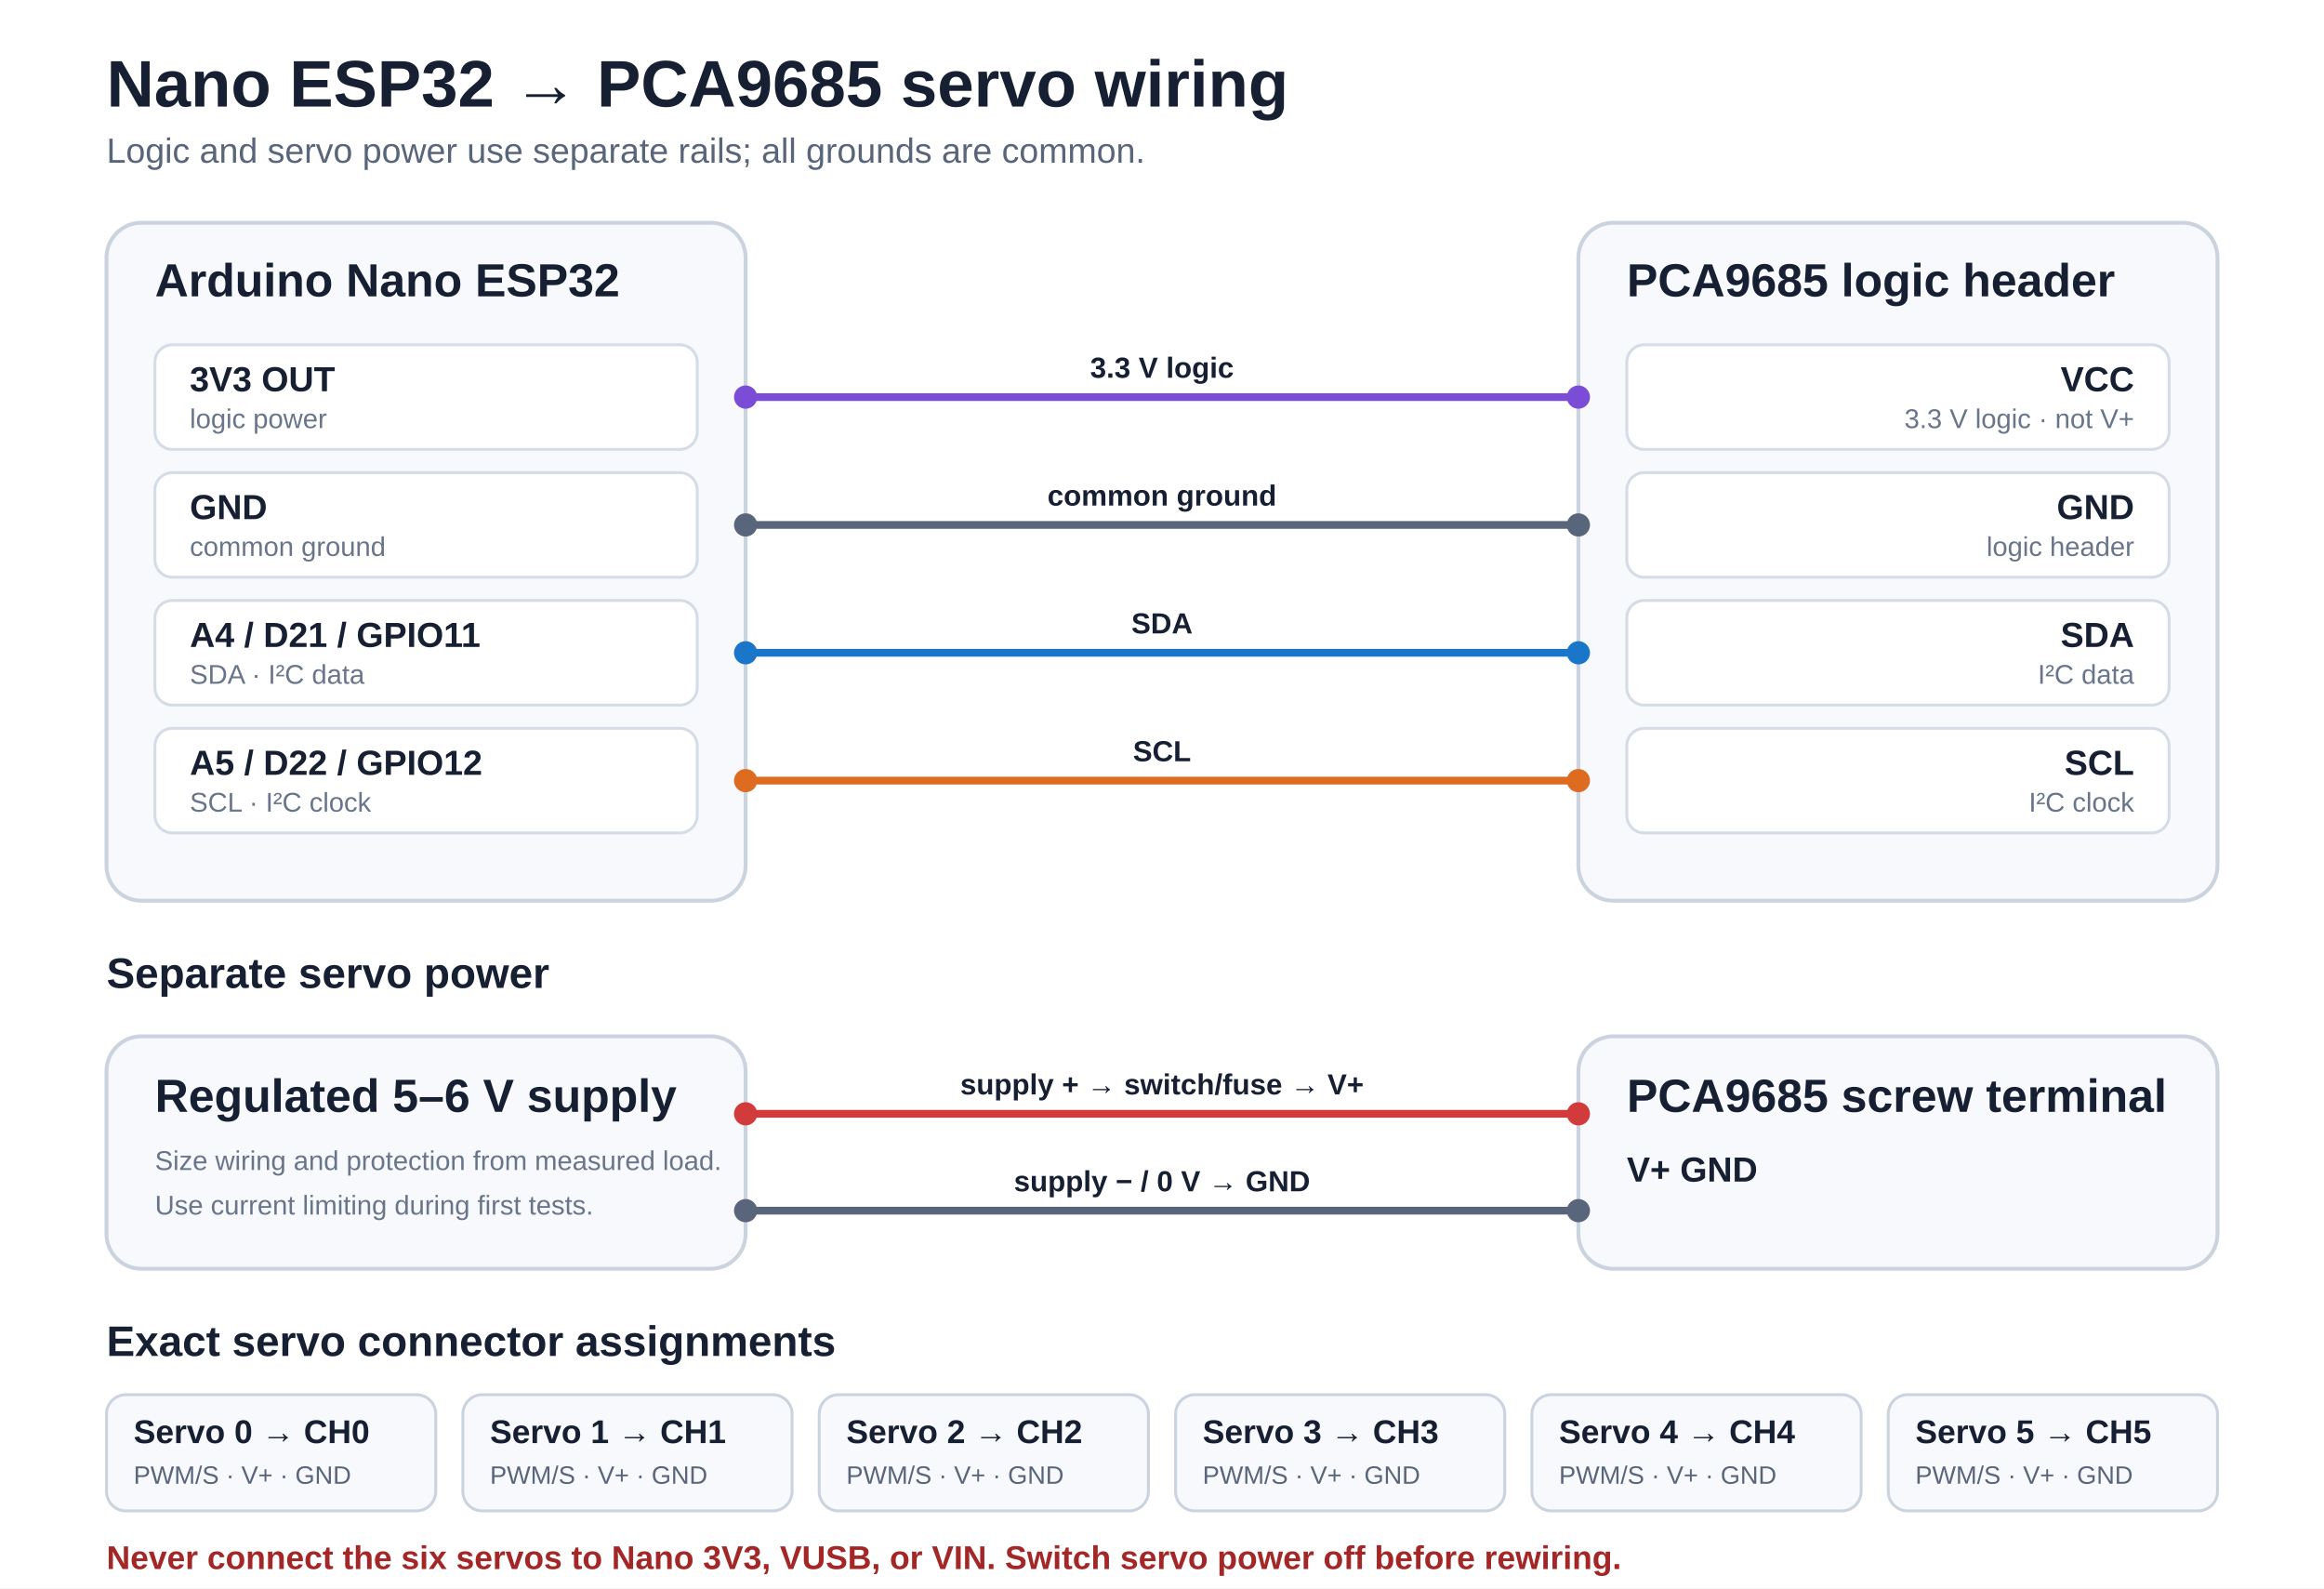
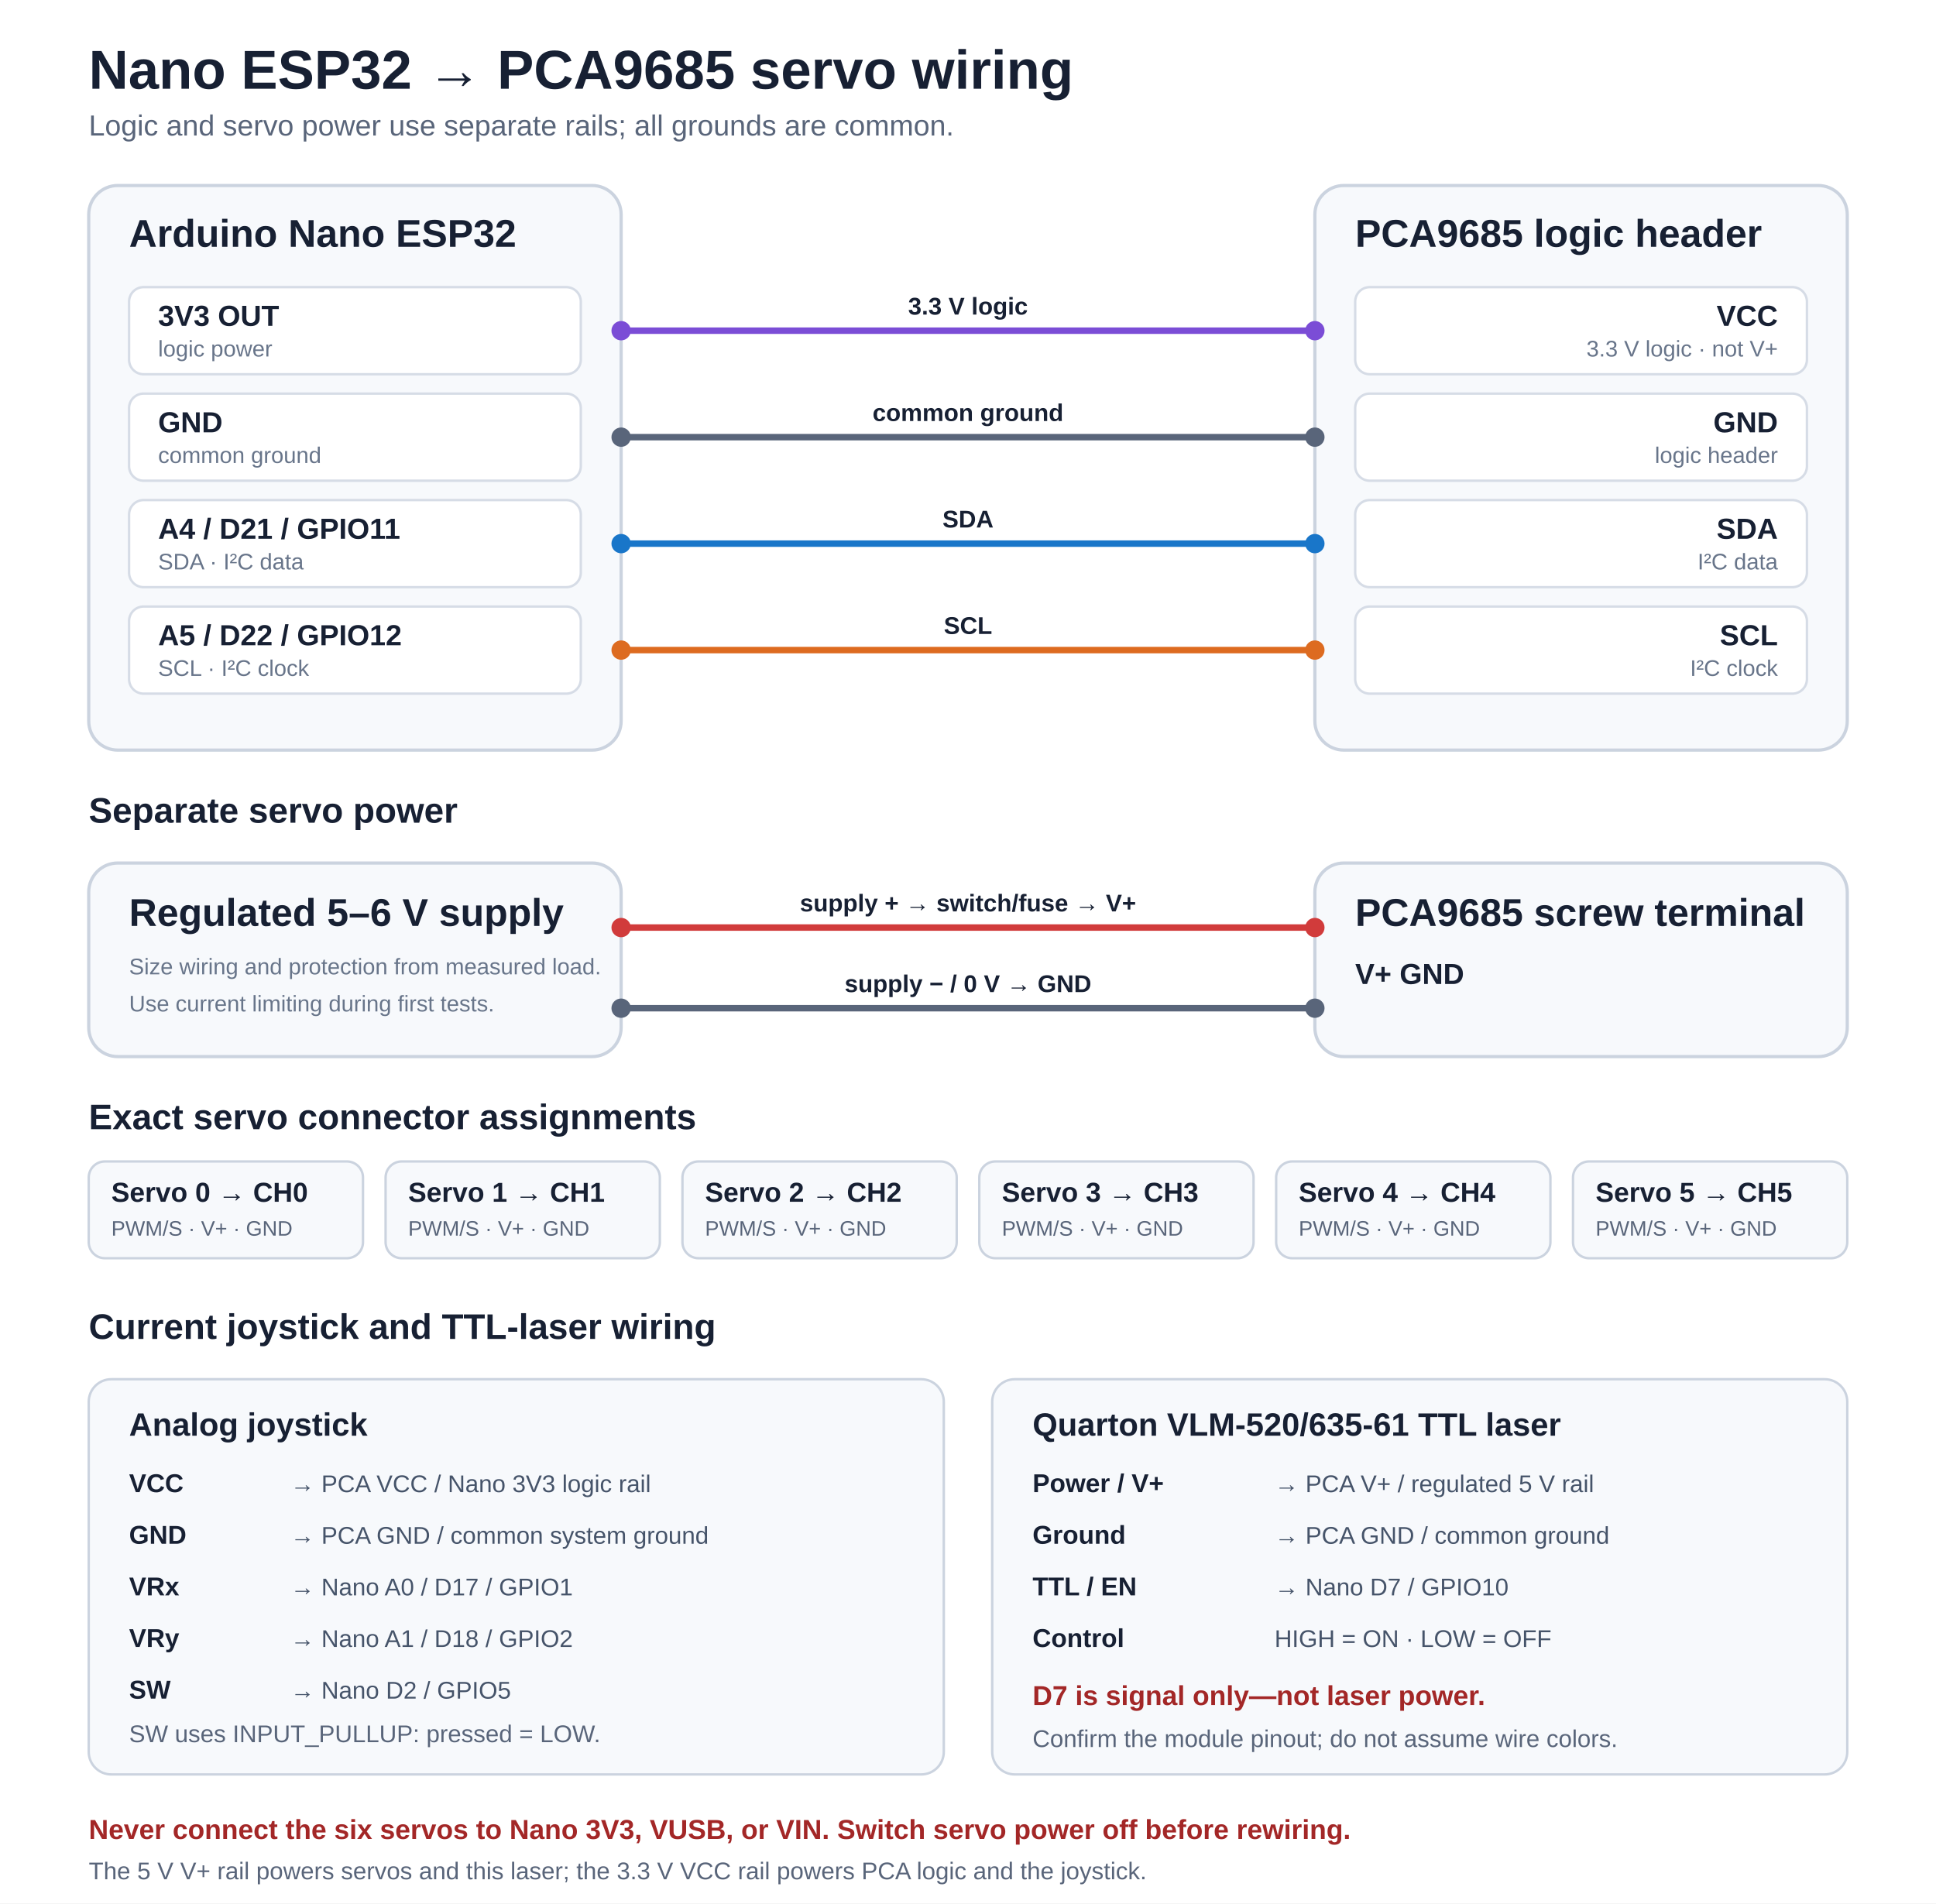
- <svg xmlns="http://www.w3.org/2000/svg" width="1200" height="820" viewBox="0 0 1200 820" role="img" aria-labelledby="title desc">
-   <rect width="1200" height="820" fill="#ffffff" />
+ <svg xmlns="http://www.w3.org/2000/svg" width="1200" height="1180" viewBox="0 0 1200 1180" role="img" aria-labelledby="title desc">
+   <rect width="1200" height="1180" fill="#ffffff" />
  <style>
    text { font-family: -apple-system, BlinkMacSystemFont, "Segoe UI", Arial, sans-serif; fill: #172033; }
    .title { font-size: 34px; font-weight: 600; }
    .subtitle { font-size: 18px; fill: #59657a; }
    .board { fill: #f7f9fc; stroke: #cbd3df; stroke-width: 2; rx: 18; }
    .board-title { font-size: 24px; font-weight: 600; }
    .pin { fill: #ffffff; stroke: #d6dce6; stroke-width: 1.5; rx: 9; }
    .pin-name { font-size: 18px; font-weight: 600; }
    .pin-note { font-size: 14px; fill: #68758a; }
    .wire-label { font-size: 15px; font-weight: 600; }
    .section { font-size: 22px; font-weight: 600; }
    .channel { fill: #f7f9fc; stroke: #cbd3df; stroke-width: 1.5; rx: 10; }
    .channel-title { font-size: 17px; font-weight: 600; }
    .channel-pins { font-size: 13px; fill: #59657a; }
    .warning { font-size: 17px; font-weight: 600; fill: #a32727; }
    .note { font-size: 15px; fill: #59657a; }
+     .control { fill: #f7f9fc; stroke: #cbd3df; stroke-width: 1.5; rx: 14; }
+     .control-title { font-size: 20px; font-weight: 600; }
+     .control-pin { font-size: 16px; font-weight: 600; }
+     .control-value { font-size: 15px; fill: #46546a; }
  </style>
  <text class="title" x="55" y="55">Nano ESP32 → PCA9685 servo wiring</text>
  <text class="subtitle" x="55" y="84">Logic and servo power use separate rails; all grounds are common.</text>
  <rect class="board" x="55" y="115" width="330" height="350" />
  <text class="board-title" x="80" y="153">Arduino Nano ESP32</text>
  <rect class="pin" x="80" y="178" width="280" height="54" />
  <text class="pin-name" x="98" y="202">3V3 OUT</text>
  <text class="pin-note" x="98" y="221">logic power</text>
  <rect class="pin" x="80" y="244" width="280" height="54" />
  <text class="pin-name" x="98" y="268">GND</text>
  <text class="pin-note" x="98" y="287">common ground</text>
  <rect class="pin" x="80" y="310" width="280" height="54" />
  <text class="pin-name" x="98" y="334">A4 / D21 / GPIO11</text>
  <text class="pin-note" x="98" y="353">SDA · I²C data</text>
  <rect class="pin" x="80" y="376" width="280" height="54" />
  <text class="pin-name" x="98" y="400">A5 / D22 / GPIO12</text>
  <text class="pin-note" x="98" y="419">SCL · I²C clock</text>
  <rect class="board" x="815" y="115" width="330" height="350" />
  <text class="board-title" x="840" y="153">PCA9685 logic header</text>
  <rect class="pin" x="840" y="178" width="280" height="54" />
  <text class="pin-name" text-anchor="end" x="1102" y="202">VCC</text>
  <text class="pin-note" text-anchor="end" x="1102" y="221">3.3 V logic · not V+</text>
  <rect class="pin" x="840" y="244" width="280" height="54" />
  <text class="pin-name" text-anchor="end" x="1102" y="268">GND</text>
  <text class="pin-note" text-anchor="end" x="1102" y="287">logic header</text>
  <rect class="pin" x="840" y="310" width="280" height="54" />
  <text class="pin-name" text-anchor="end" x="1102" y="334">SDA</text>
  <text class="pin-note" text-anchor="end" x="1102" y="353">I²C data</text>
  <rect class="pin" x="840" y="376" width="280" height="54" />
  <text class="pin-name" text-anchor="end" x="1102" y="400">SCL</text>
  <text class="pin-note" text-anchor="end" x="1102" y="419">I²C clock</text>
  <line x1="385" y1="205" x2="815" y2="205" stroke="#7b4dd6" stroke-width="4" />
  <circle cx="385" cy="205" r="6" fill="#7b4dd6" />
  <circle cx="815" cy="205" r="6" fill="#7b4dd6" />
  <text class="wire-label" text-anchor="middle" x="600" y="195" fill="#7b4dd6">3.3 V logic</text>
  <line x1="385" y1="271" x2="815" y2="271" stroke="#59657a" stroke-width="4" />
  <circle cx="385" cy="271" r="6" fill="#59657a" />
  <circle cx="815" cy="271" r="6" fill="#59657a" />
  <text class="wire-label" text-anchor="middle" x="600" y="261">common ground</text>
  <line x1="385" y1="337" x2="815" y2="337" stroke="#1976c9" stroke-width="4" />
  <circle cx="385" cy="337" r="6" fill="#1976c9" />
  <circle cx="815" cy="337" r="6" fill="#1976c9" />
  <text class="wire-label" text-anchor="middle" x="600" y="327" fill="#1976c9">SDA</text>
  <line x1="385" y1="403" x2="815" y2="403" stroke="#dd6b20" stroke-width="4" />
  <circle cx="385" cy="403" r="6" fill="#dd6b20" />
  <circle cx="815" cy="403" r="6" fill="#dd6b20" />
  <text class="wire-label" text-anchor="middle" x="600" y="393" fill="#dd6b20">SCL</text>
  <text class="section" x="55" y="510">Separate servo power</text>
  <rect class="board" x="55" y="535" width="330" height="120" />
  <text class="board-title" x="80" y="574">Regulated 5–6 V supply</text>
  <text class="pin-note" x="80" y="604">Size wiring and protection from measured load.</text>
  <text class="pin-note" x="80" y="627">Use current limiting during first tests.</text>
  <rect class="board" x="815" y="535" width="330" height="120" />
  <text class="board-title" x="840" y="574">PCA9685 screw terminal</text>
  <text class="pin-name" x="840" y="610">V+   GND</text>
  <line x1="385" y1="575" x2="815" y2="575" stroke="#d13b3b" stroke-width="4" />
  <circle cx="385" cy="575" r="6" fill="#d13b3b" />
  <circle cx="815" cy="575" r="6" fill="#d13b3b" />
  <text class="wire-label" text-anchor="middle" x="600" y="565" fill="#d13b3b">supply + → switch/fuse → V+</text>
  <line x1="385" y1="625" x2="815" y2="625" stroke="#59657a" stroke-width="4" />
  <circle cx="385" cy="625" r="6" fill="#59657a" />
  <circle cx="815" cy="625" r="6" fill="#59657a" />
  <text class="wire-label" text-anchor="middle" x="600" y="615">supply − / 0 V → GND</text>
  <text class="section" x="55" y="700">Exact servo connector assignments</text>
  <g transform="translate(55,720)">
    <rect class="channel" x="0" y="0" width="170" height="60" />
    <text class="channel-title" x="14" y="25">Servo 0 → CH0</text>
    <text class="channel-pins" x="14" y="46">PWM/S · V+ · GND</text>
    <rect class="channel" x="184" y="0" width="170" height="60" />
    <text class="channel-title" x="198" y="25">Servo 1 → CH1</text>
    <text class="channel-pins" x="198" y="46">PWM/S · V+ · GND</text>
    <rect class="channel" x="368" y="0" width="170" height="60" />
    <text class="channel-title" x="382" y="25">Servo 2 → CH2</text>
    <text class="channel-pins" x="382" y="46">PWM/S · V+ · GND</text>
    <rect class="channel" x="552" y="0" width="170" height="60" />
    <text class="channel-title" x="566" y="25">Servo 3 → CH3</text>
    <text class="channel-pins" x="566" y="46">PWM/S · V+ · GND</text>
    <rect class="channel" x="736" y="0" width="170" height="60" />
    <text class="channel-title" x="750" y="25">Servo 4 → CH4</text>
    <text class="channel-pins" x="750" y="46">PWM/S · V+ · GND</text>
    <rect class="channel" x="920" y="0" width="170" height="60" />
    <text class="channel-title" x="934" y="25">Servo 5 → CH5</text>
    <text class="channel-pins" x="934" y="46">PWM/S · V+ · GND</text>
  </g>
-   <text class="warning" x="55" y="810">Never connect the six servos to Nano 3V3, VUSB, or VIN. Switch servo power off before rewiring.</text>
+   <text class="section" x="55" y="830">Current joystick and TTL-laser wiring</text>
+   <rect class="control" x="55" y="855" width="530" height="245" />
+   <text class="control-title" x="80" y="890">Analog joystick</text>
+   <text class="control-pin" x="80" y="925">VCC</text>
+   <text class="control-value" x="180" y="925">→ PCA VCC / Nano 3V3 logic rail</text>
+   <text class="control-pin" x="80" y="957">GND</text>
+   <text class="control-value" x="180" y="957">→ PCA GND / common system ground</text>
+   <text class="control-pin" x="80" y="989">VRx</text>
+   <text class="control-value" x="180" y="989">→ Nano A0 / D17 / GPIO1</text>
+   <text class="control-pin" x="80" y="1021">VRy</text>
+   <text class="control-value" x="180" y="1021">→ Nano A1 / D18 / GPIO2</text>
+   <text class="control-pin" x="80" y="1053">SW</text>
+   <text class="control-value" x="180" y="1053">→ Nano D2 / GPIO5</text>
+   <text class="note" x="80" y="1080">SW uses INPUT_PULLUP: pressed = LOW.</text>
+   <rect class="control" x="615" y="855" width="530" height="245" />
+   <text class="control-title" x="640" y="890">Quarton VLM-520/635-61 TTL laser</text>
+   <text class="control-pin" x="640" y="925">Power / V+</text>
+   <text class="control-value" x="790" y="925">→ PCA V+ / regulated 5 V rail</text>
+   <text class="control-pin" x="640" y="957">Ground</text>
+   <text class="control-value" x="790" y="957">→ PCA GND / common ground</text>
+   <text class="control-pin" x="640" y="989">TTL / EN</text>
+   <text class="control-value" x="790" y="989">→ Nano D7 / GPIO10</text>
+   <text class="control-pin" x="640" y="1021">Control</text>
+   <text class="control-value" x="790" y="1021">HIGH = ON · LOW = OFF</text>
+   <text class="warning" x="640" y="1057">D7 is signal only—not laser power.</text>
+   <text class="note" x="640" y="1083">Confirm the module pinout; do not assume wire colors.</text>
+   <text class="warning" x="55" y="1140">Never connect the six servos to Nano 3V3, VUSB, or VIN. Switch servo power off before rewiring.</text>
+   <text class="note" x="55" y="1165">The 5 V V+ rail powers servos and this laser; the 3.3 V VCC rail powers PCA logic and the joystick.</text>
</svg>
